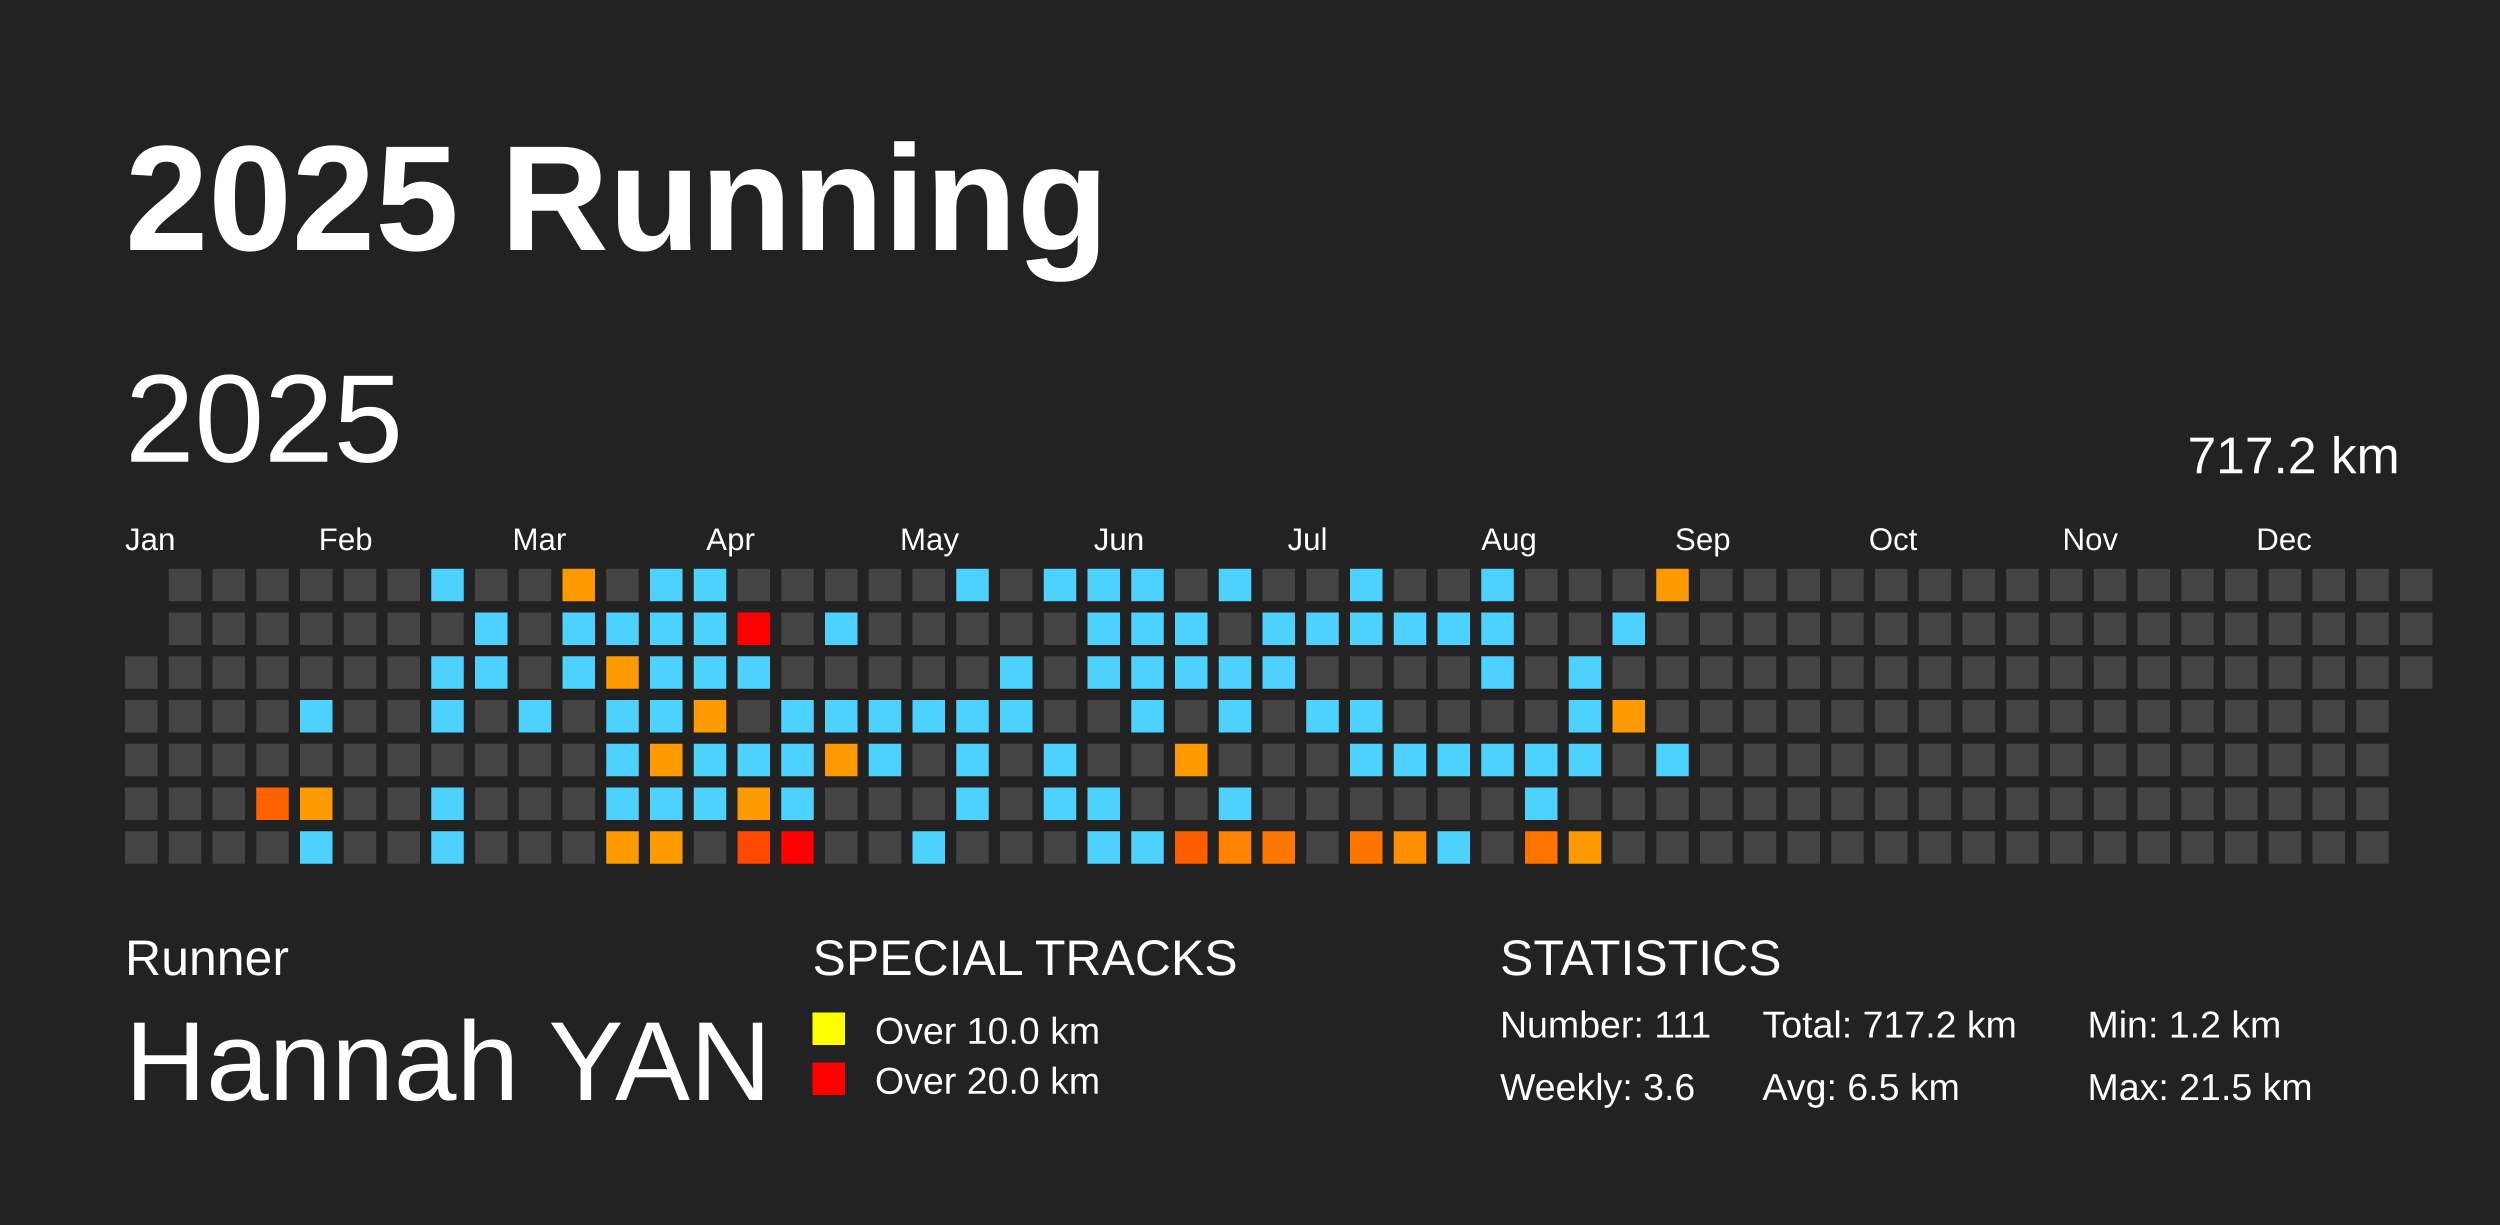
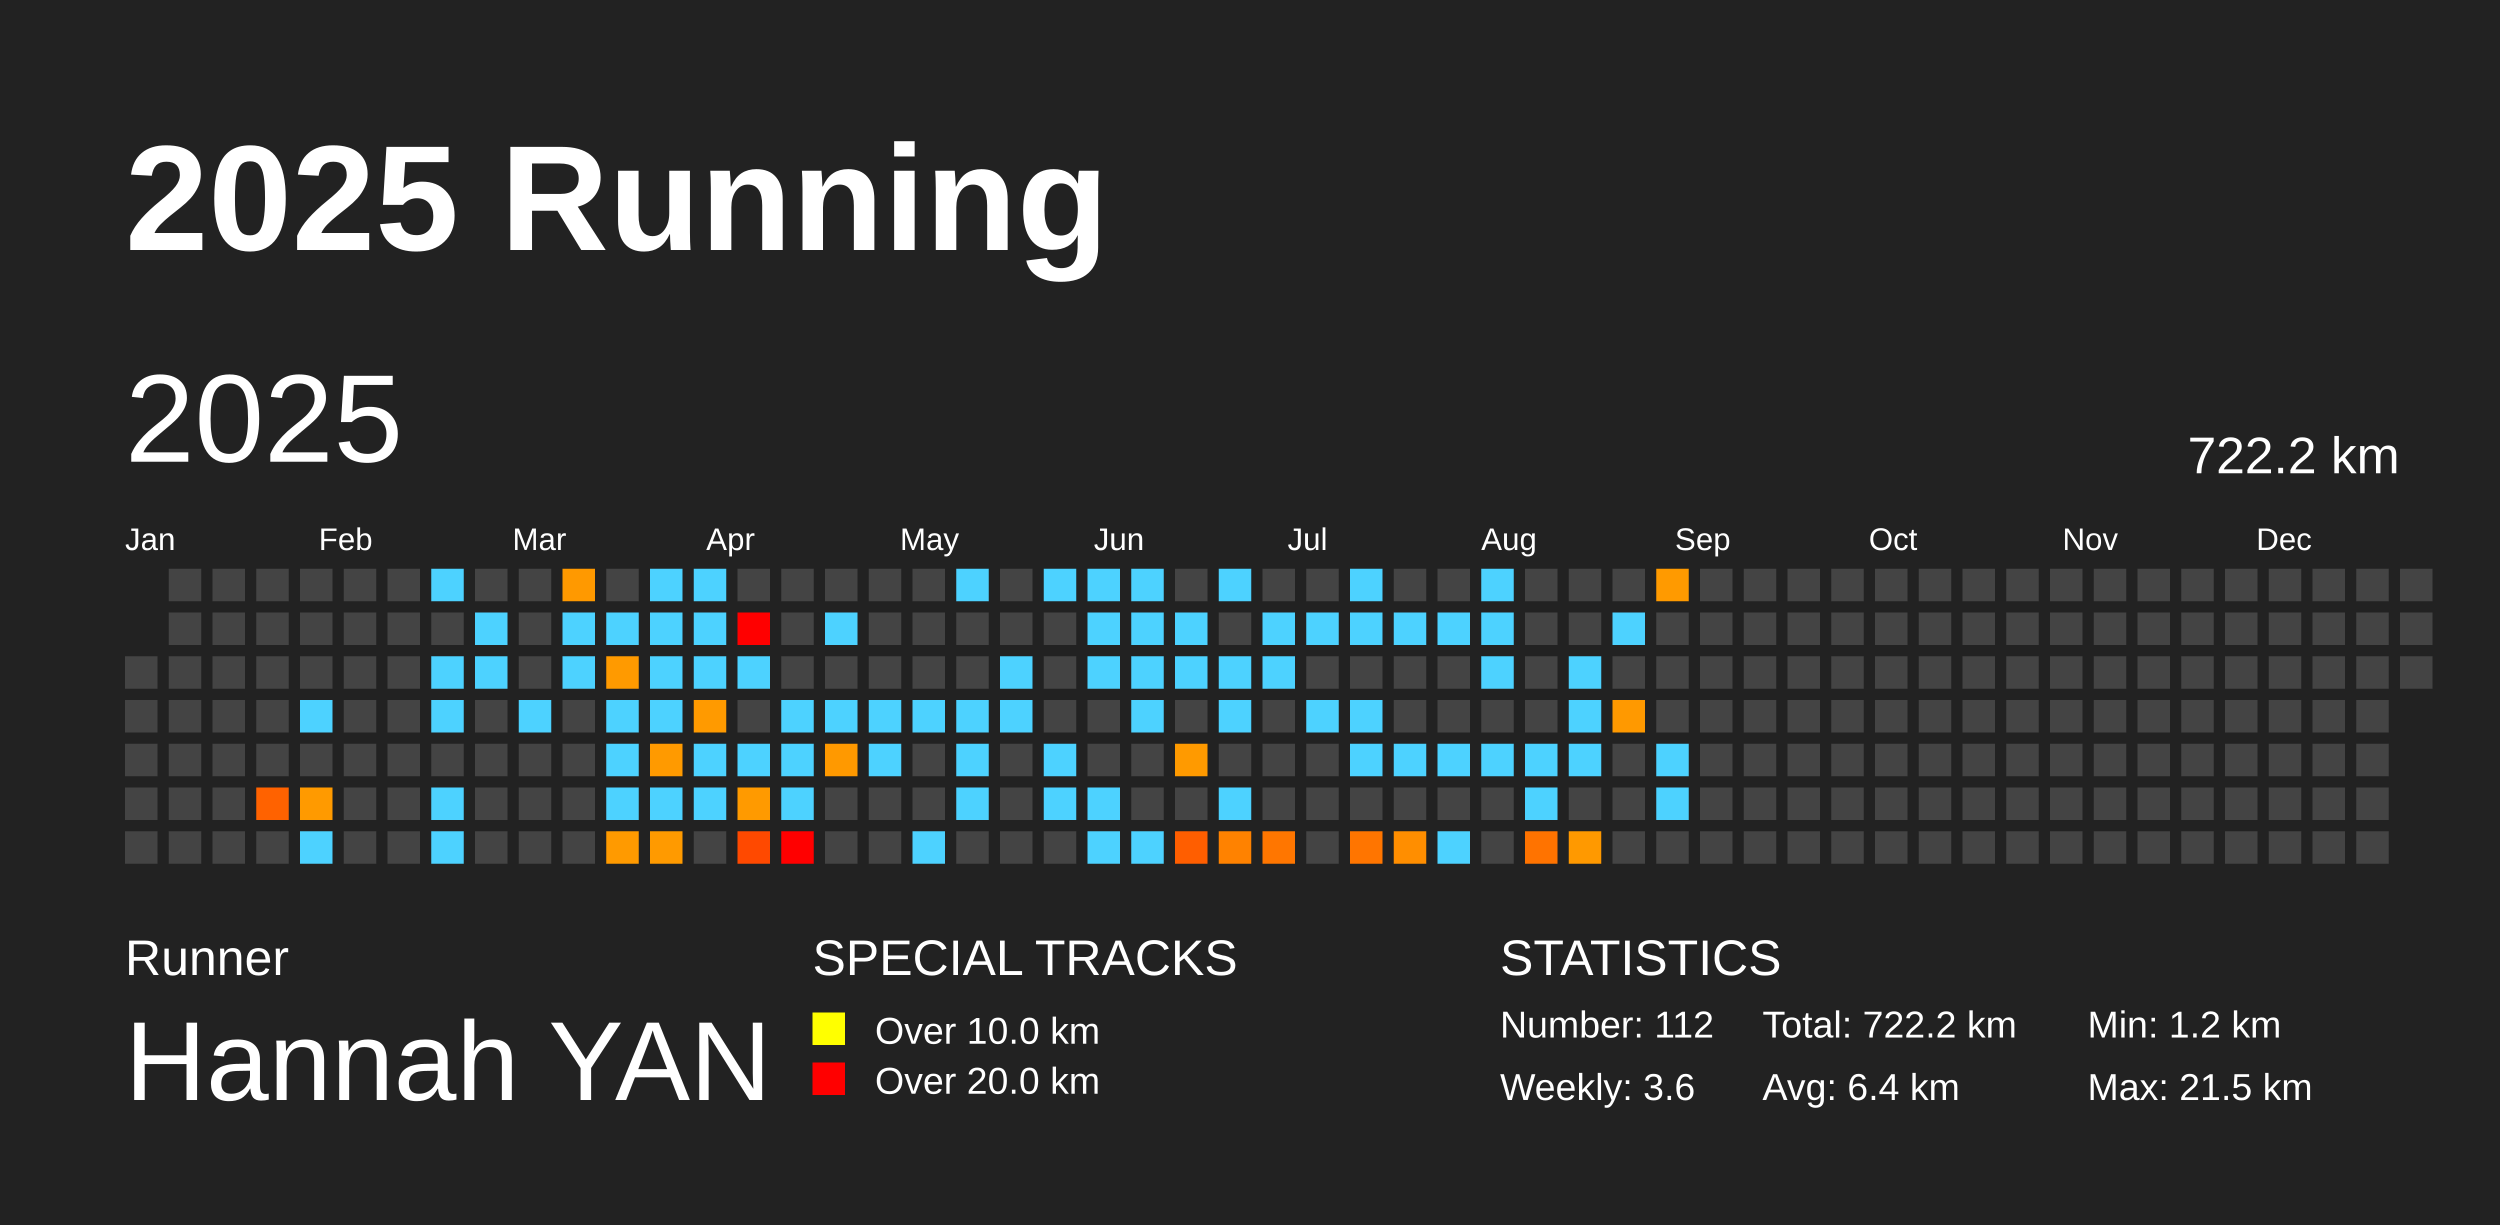
<svg xmlns="http://www.w3.org/2000/svg" baseProfile="full" height="98mm" version="1.1" viewBox="0,0,200,98" width="200mm">
  <defs />
  <rect fill="#222222" height="98" width="200" x="0" y="0" />
  <text fill="#FFFFFF" style="font-size:12px; font-family:Arial; font-weight:bold;" x="10" y="20">2025 Running</text>
  <text fill="#FFFFFF" style="font-size:4px; font-family:Arial" x="10" y="78">Runner</text>
  <text fill="#FFFFFF" style="font-size:9px; font-family:Arial" x="10" y="88">Hannah YAN</text>
  <text fill="#FFFFFF" style="font-size:4px; font-family:Arial" x="65" y="78">SPECIAL TRACKS</text>
  <rect fill="yellow" height="2.6" width="2.6" x="65" y="81" />
  <text fill="#FFFFFF" style="font-size:3px; font-family:Arial" x="70" y="83.5">Over 10.0 km</text>
  <rect fill="red" height="2.6" width="2.6" x="65" y="85" />
  <text fill="#FFFFFF" style="font-size:3px; font-family:Arial" x="70" y="87.5">Over 20.0 km</text>
  <text fill="#FFFFFF" style="font-size:4px; font-family:Arial" x="120" y="78">STATISTICS</text>
-   <text fill="#FFFFFF" style="font-size:3px; font-family:Arial" x="120" y="83">Number: 111</text>
+   <text fill="#FFFFFF" style="font-size:3px; font-family:Arial" x="120" y="83">Number: 112</text>
  <text fill="#FFFFFF" style="font-size:3px; font-family:Arial" x="120" y="88">Weekly: 3.6</text>
-   <text fill="#FFFFFF" style="font-size:3px; font-family:Arial" x="141" y="83">Total: 717.2 km</text>
-   <text fill="#FFFFFF" style="font-size:3px; font-family:Arial" x="141" y="88">Avg: 6.5 km</text>
+   <text fill="#FFFFFF" style="font-size:3px; font-family:Arial" x="141" y="83">Total: 722.2 km</text>
+   <text fill="#FFFFFF" style="font-size:3px; font-family:Arial" x="141" y="88">Avg: 6.4 km</text>
  <text fill="#FFFFFF" style="font-size:3px; font-family:Arial" x="167" y="83">Min: 1.2 km</text>
  <text fill="#FFFFFF" style="font-size:3px; font-family:Arial" x="167" y="88">Max: 21.5 km</text>
  <text dominant-baseline="hanging" fill="#FFFFFF" style="font-size:10.0px; font-family:Arial;" x="10" y="30">2025</text>
-   <text dominant-baseline="hanging" fill="#FFFFFF" style="font-size:4.125px; font-family:Arial;" x="175" y="35">717.2 km</text>
+   <text dominant-baseline="hanging" fill="#FFFFFF" style="font-size:4.125px; font-family:Arial;" x="175" y="35">722.2 km</text>
  <text fill="#FFFFFF" style="font-size:2.5px; font-family:Arial" x="10.0" y="44">Jan</text>
  <text fill="#FFFFFF" style="font-size:2.5px; font-family:Arial" x="25.5" y="44">Feb</text>
  <text fill="#FFFFFF" style="font-size:2.5px; font-family:Arial" x="41.0" y="44">Mar</text>
  <text fill="#FFFFFF" style="font-size:2.5px; font-family:Arial" x="56.5" y="44">Apr</text>
  <text fill="#FFFFFF" style="font-size:2.5px; font-family:Arial" x="72.0" y="44">May</text>
  <text fill="#FFFFFF" style="font-size:2.5px; font-family:Arial" x="87.5" y="44">Jun</text>
  <text fill="#FFFFFF" style="font-size:2.5px; font-family:Arial" x="103.0" y="44">Jul</text>
  <text fill="#FFFFFF" style="font-size:2.5px; font-family:Arial" x="118.5" y="44">Aug</text>
  <text fill="#FFFFFF" style="font-size:2.5px; font-family:Arial" x="134.0" y="44">Sep</text>
  <text fill="#FFFFFF" style="font-size:2.5px; font-family:Arial" x="149.5" y="44">Oct</text>
  <text fill="#FFFFFF" style="font-size:2.5px; font-family:Arial" x="165.0" y="44">Nov</text>
  <text fill="#FFFFFF" style="font-size:2.5px; font-family:Arial" x="180.5" y="44">Dec</text>
  <rect fill="#444444" height="2.6" width="2.6" x="10.0" y="52.5" />
  <rect fill="#444444" height="2.6" width="2.6" x="10.0" y="56.0" />
  <rect fill="#444444" height="2.6" width="2.6" x="10.0" y="59.5" />
  <rect fill="#444444" height="2.6" width="2.6" x="10.0" y="63.0" />
  <rect fill="#444444" height="2.6" width="2.6" x="10.0" y="66.5" />
  <rect fill="#444444" height="2.6" width="2.6" x="13.5" y="45.5" />
  <rect fill="#444444" height="2.6" width="2.6" x="13.5" y="49.0" />
  <rect fill="#444444" height="2.6" width="2.6" x="13.5" y="52.5" />
  <rect fill="#444444" height="2.6" width="2.6" x="13.5" y="56.0" />
  <rect fill="#444444" height="2.6" width="2.6" x="13.5" y="59.5" />
  <rect fill="#444444" height="2.6" width="2.6" x="13.5" y="63.0" />
  <rect fill="#444444" height="2.6" width="2.6" x="13.5" y="66.5" />
  <rect fill="#444444" height="2.6" width="2.6" x="17.0" y="45.5" />
  <rect fill="#444444" height="2.6" width="2.6" x="17.0" y="49.0" />
  <rect fill="#444444" height="2.6" width="2.6" x="17.0" y="52.5" />
  <rect fill="#444444" height="2.6" width="2.6" x="17.0" y="56.0" />
  <rect fill="#444444" height="2.6" width="2.6" x="17.0" y="59.5" />
  <rect fill="#444444" height="2.6" width="2.6" x="17.0" y="63.0" />
  <rect fill="#444444" height="2.6" width="2.6" x="17.0" y="66.5" />
  <rect fill="#444444" height="2.6" width="2.6" x="20.5" y="45.5" />
  <rect fill="#444444" height="2.6" width="2.6" x="20.5" y="49.0" />
  <rect fill="#444444" height="2.6" width="2.6" x="20.5" y="52.5" />
  <rect fill="#444444" height="2.6" width="2.6" x="20.5" y="56.0" />
  <rect fill="#444444" height="2.6" width="2.6" x="20.5" y="59.5" />
  <rect fill="#ff6200" height="2.6" width="2.6" x="20.5" y="63.0" />
  <rect fill="#444444" height="2.6" width="2.6" x="20.5" y="66.5" />
  <rect fill="#444444" height="2.6" width="2.6" x="24.0" y="45.5" />
  <rect fill="#444444" height="2.6" width="2.6" x="24.0" y="49.0" />
  <rect fill="#444444" height="2.6" width="2.6" x="24.0" y="52.5" />
  <rect fill="#4dd2ff" height="2.6" width="2.6" x="24.0" y="56.0" />
  <rect fill="#444444" height="2.6" width="2.6" x="24.0" y="59.5" />
  <rect fill="#ff9a00" height="2.6" width="2.6" x="24.0" y="63.0" />
  <rect fill="#4dd2ff" height="2.6" width="2.6" x="24.0" y="66.5" />
  <rect fill="#444444" height="2.6" width="2.6" x="27.5" y="45.5" />
  <rect fill="#444444" height="2.6" width="2.6" x="27.5" y="49.0" />
  <rect fill="#444444" height="2.6" width="2.6" x="27.5" y="52.5" />
  <rect fill="#444444" height="2.6" width="2.6" x="27.5" y="56.0" />
  <rect fill="#444444" height="2.6" width="2.6" x="27.5" y="59.5" />
  <rect fill="#444444" height="2.6" width="2.6" x="27.5" y="63.0" />
  <rect fill="#444444" height="2.6" width="2.6" x="27.5" y="66.5" />
  <rect fill="#444444" height="2.6" width="2.6" x="31.0" y="45.5" />
  <rect fill="#444444" height="2.6" width="2.6" x="31.0" y="49.0" />
  <rect fill="#444444" height="2.6" width="2.6" x="31.0" y="52.5" />
  <rect fill="#444444" height="2.6" width="2.6" x="31.0" y="56.0" />
  <rect fill="#444444" height="2.6" width="2.6" x="31.0" y="59.5" />
  <rect fill="#444444" height="2.6" width="2.6" x="31.0" y="63.0" />
  <rect fill="#444444" height="2.6" width="2.6" x="31.0" y="66.5" />
  <rect fill="#4dd2ff" height="2.6" width="2.6" x="34.5" y="45.5" />
  <rect fill="#444444" height="2.6" width="2.6" x="34.5" y="49.0" />
  <rect fill="#4dd2ff" height="2.6" width="2.6" x="34.5" y="52.5" />
  <rect fill="#4dd2ff" height="2.6" width="2.6" x="34.5" y="56.0" />
  <rect fill="#444444" height="2.6" width="2.6" x="34.5" y="59.5" />
  <rect fill="#4dd2ff" height="2.6" width="2.6" x="34.5" y="63.0" />
  <rect fill="#4dd2ff" height="2.6" width="2.6" x="34.5" y="66.5" />
  <rect fill="#444444" height="2.6" width="2.6" x="38.0" y="45.5" />
  <rect fill="#4dd2ff" height="2.6" width="2.6" x="38.0" y="49.0" />
  <rect fill="#4dd2ff" height="2.6" width="2.6" x="38.0" y="52.5" />
  <rect fill="#444444" height="2.6" width="2.6" x="38.0" y="56.0" />
  <rect fill="#444444" height="2.6" width="2.6" x="38.0" y="59.5" />
  <rect fill="#444444" height="2.6" width="2.6" x="38.0" y="63.0" />
  <rect fill="#444444" height="2.6" width="2.6" x="38.0" y="66.5" />
  <rect fill="#444444" height="2.6" width="2.6" x="41.5" y="45.5" />
  <rect fill="#444444" height="2.6" width="2.6" x="41.5" y="49.0" />
  <rect fill="#444444" height="2.6" width="2.6" x="41.5" y="52.5" />
  <rect fill="#4dd2ff" height="2.6" width="2.6" x="41.5" y="56.0" />
  <rect fill="#444444" height="2.6" width="2.6" x="41.5" y="59.5" />
  <rect fill="#444444" height="2.6" width="2.6" x="41.5" y="63.0" />
  <rect fill="#444444" height="2.6" width="2.6" x="41.5" y="66.5" />
  <rect fill="#ff9900" height="2.6" width="2.6" x="45.0" y="45.5" />
  <rect fill="#4dd2ff" height="2.6" width="2.6" x="45.0" y="49.0" />
  <rect fill="#4dd2ff" height="2.6" width="2.6" x="45.0" y="52.5" />
  <rect fill="#444444" height="2.6" width="2.6" x="45.0" y="56.0" />
  <rect fill="#444444" height="2.6" width="2.6" x="45.0" y="59.5" />
  <rect fill="#444444" height="2.6" width="2.6" x="45.0" y="63.0" />
  <rect fill="#444444" height="2.6" width="2.6" x="45.0" y="66.5" />
  <rect fill="#444444" height="2.6" width="2.6" x="48.5" y="45.5" />
  <rect fill="#4dd2ff" height="2.6" width="2.6" x="48.5" y="49.0" />
  <rect fill="#ff9a00" height="2.6" width="2.6" x="48.5" y="52.5" />
  <rect fill="#4dd2ff" height="2.6" width="2.6" x="48.5" y="56.0" />
  <rect fill="#4dd2ff" height="2.6" width="2.6" x="48.5" y="59.5" />
  <rect fill="#4dd2ff" height="2.6" width="2.6" x="48.5" y="63.0" />
  <rect fill="#ff9a00" height="2.6" width="2.6" x="48.5" y="66.5" />
  <rect fill="#4dd2ff" height="2.6" width="2.6" x="52.0" y="45.5" />
  <rect fill="#4dd2ff" height="2.6" width="2.6" x="52.0" y="49.0" />
  <rect fill="#4dd2ff" height="2.6" width="2.6" x="52.0" y="52.5" />
  <rect fill="#4dd2ff" height="2.6" width="2.6" x="52.0" y="56.0" />
  <rect fill="#ff9a00" height="2.6" width="2.6" x="52.0" y="59.5" />
  <rect fill="#4dd2ff" height="2.6" width="2.6" x="52.0" y="63.0" />
  <rect fill="#ff9a00" height="2.6" width="2.6" x="52.0" y="66.5" />
  <rect fill="#4dd2ff" height="2.6" width="2.6" x="55.5" y="45.5" />
  <rect fill="#4dd2ff" height="2.6" width="2.6" x="55.5" y="49.0" />
  <rect fill="#4dd2ff" height="2.6" width="2.6" x="55.5" y="52.5" />
  <rect fill="#ff9a00" height="2.6" width="2.6" x="55.5" y="56.0" />
  <rect fill="#4dd2ff" height="2.6" width="2.6" x="55.5" y="59.5" />
  <rect fill="#4dd2ff" height="2.6" width="2.6" x="55.5" y="63.0" />
  <rect fill="#444444" height="2.6" width="2.6" x="55.5" y="66.5" />
  <rect fill="#444444" height="2.6" width="2.6" x="59.0" y="45.5" />
  <rect fill="red" height="2.6" width="2.6" x="59.0" y="49.0" />
  <rect fill="#4dd2ff" height="2.6" width="2.6" x="59.0" y="52.5" />
  <rect fill="#444444" height="2.6" width="2.6" x="59.0" y="56.0" />
  <rect fill="#4dd2ff" height="2.6" width="2.6" x="59.0" y="59.5" />
  <rect fill="#ff9a00" height="2.6" width="2.6" x="59.0" y="63.0" />
  <rect fill="#ff4900" height="2.6" width="2.6" x="59.0" y="66.5" />
  <rect fill="#444444" height="2.6" width="2.6" x="62.5" y="45.5" />
  <rect fill="#444444" height="2.6" width="2.6" x="62.5" y="49.0" />
  <rect fill="#444444" height="2.6" width="2.6" x="62.5" y="52.5" />
  <rect fill="#4dd2ff" height="2.6" width="2.6" x="62.5" y="56.0" />
  <rect fill="#4dd2ff" height="2.6" width="2.6" x="62.5" y="59.5" />
  <rect fill="#4dd2ff" height="2.6" width="2.6" x="62.5" y="63.0" />
  <rect fill="red" height="2.6" width="2.6" x="62.5" y="66.5" />
  <rect fill="#444444" height="2.6" width="2.6" x="66.0" y="45.5" />
  <rect fill="#4dd2ff" height="2.6" width="2.6" x="66.0" y="49.0" />
  <rect fill="#444444" height="2.6" width="2.6" x="66.0" y="52.5" />
  <rect fill="#4dd2ff" height="2.6" width="2.6" x="66.0" y="56.0" />
  <rect fill="#ff9900" height="2.6" width="2.6" x="66.0" y="59.5" />
  <rect fill="#444444" height="2.6" width="2.6" x="66.0" y="63.0" />
  <rect fill="#444444" height="2.6" width="2.6" x="66.0" y="66.5" />
  <rect fill="#444444" height="2.6" width="2.6" x="69.5" y="45.5" />
  <rect fill="#444444" height="2.6" width="2.6" x="69.5" y="49.0" />
  <rect fill="#444444" height="2.6" width="2.6" x="69.5" y="52.5" />
  <rect fill="#4dd2ff" height="2.6" width="2.6" x="69.5" y="56.0" />
  <rect fill="#4dd2ff" height="2.6" width="2.6" x="69.5" y="59.5" />
  <rect fill="#444444" height="2.6" width="2.6" x="69.5" y="63.0" />
  <rect fill="#444444" height="2.6" width="2.6" x="69.5" y="66.5" />
  <rect fill="#444444" height="2.6" width="2.6" x="73.0" y="45.5" />
  <rect fill="#444444" height="2.6" width="2.6" x="73.0" y="49.0" />
  <rect fill="#444444" height="2.6" width="2.6" x="73.0" y="52.5" />
  <rect fill="#4dd2ff" height="2.6" width="2.6" x="73.0" y="56.0" />
  <rect fill="#444444" height="2.6" width="2.6" x="73.0" y="59.5" />
  <rect fill="#444444" height="2.6" width="2.6" x="73.0" y="63.0" />
  <rect fill="#4dd2ff" height="2.6" width="2.6" x="73.0" y="66.5" />
  <rect fill="#4dd2ff" height="2.6" width="2.6" x="76.5" y="45.5" />
  <rect fill="#444444" height="2.6" width="2.6" x="76.5" y="49.0" />
  <rect fill="#444444" height="2.6" width="2.6" x="76.5" y="52.5" />
  <rect fill="#4dd2ff" height="2.6" width="2.6" x="76.5" y="56.0" />
  <rect fill="#4dd2ff" height="2.6" width="2.6" x="76.5" y="59.5" />
  <rect fill="#4dd2ff" height="2.6" width="2.6" x="76.5" y="63.0" />
  <rect fill="#444444" height="2.6" width="2.6" x="76.5" y="66.5" />
  <rect fill="#444444" height="2.6" width="2.6" x="80.0" y="45.5" />
  <rect fill="#444444" height="2.6" width="2.6" x="80.0" y="49.0" />
  <rect fill="#4dd2ff" height="2.6" width="2.6" x="80.0" y="52.5" />
  <rect fill="#4dd2ff" height="2.6" width="2.6" x="80.0" y="56.0" />
  <rect fill="#444444" height="2.6" width="2.6" x="80.0" y="59.5" />
  <rect fill="#444444" height="2.6" width="2.6" x="80.0" y="63.0" />
  <rect fill="#444444" height="2.6" width="2.6" x="80.0" y="66.5" />
  <rect fill="#4dd2ff" height="2.6" width="2.6" x="83.5" y="45.5" />
  <rect fill="#444444" height="2.6" width="2.6" x="83.5" y="49.0" />
  <rect fill="#444444" height="2.6" width="2.6" x="83.5" y="52.5" />
  <rect fill="#444444" height="2.6" width="2.6" x="83.5" y="56.0" />
  <rect fill="#4dd2ff" height="2.6" width="2.6" x="83.5" y="59.5" />
  <rect fill="#4dd2ff" height="2.6" width="2.6" x="83.5" y="63.0" />
  <rect fill="#444444" height="2.6" width="2.6" x="83.5" y="66.5" />
  <rect fill="#4dd2ff" height="2.6" width="2.6" x="87.0" y="45.5" />
  <rect fill="#4dd2ff" height="2.6" width="2.6" x="87.0" y="49.0" />
  <rect fill="#4dd2ff" height="2.6" width="2.6" x="87.0" y="52.5" />
  <rect fill="#444444" height="2.6" width="2.6" x="87.0" y="56.0" />
  <rect fill="#444444" height="2.6" width="2.6" x="87.0" y="59.5" />
  <rect fill="#4dd2ff" height="2.6" width="2.6" x="87.0" y="63.0" />
  <rect fill="#4dd2ff" height="2.6" width="2.6" x="87.0" y="66.5" />
  <rect fill="#4dd2ff" height="2.6" width="2.6" x="90.5" y="45.5" />
  <rect fill="#4dd2ff" height="2.6" width="2.6" x="90.5" y="49.0" />
  <rect fill="#4dd2ff" height="2.6" width="2.6" x="90.5" y="52.5" />
  <rect fill="#4dd2ff" height="2.6" width="2.6" x="90.5" y="56.0" />
  <rect fill="#444444" height="2.6" width="2.6" x="90.5" y="59.5" />
  <rect fill="#444444" height="2.6" width="2.6" x="90.5" y="63.0" />
  <rect fill="#4dd2ff" height="2.6" width="2.6" x="90.5" y="66.5" />
  <rect fill="#444444" height="2.6" width="2.6" x="94.0" y="45.5" />
  <rect fill="#4dd2ff" height="2.6" width="2.6" x="94.0" y="49.0" />
  <rect fill="#4dd2ff" height="2.6" width="2.6" x="94.0" y="52.5" />
  <rect fill="#444444" height="2.6" width="2.6" x="94.0" y="56.0" />
  <rect fill="#ff9a00" height="2.6" width="2.6" x="94.0" y="59.5" />
  <rect fill="#444444" height="2.6" width="2.6" x="94.0" y="63.0" />
  <rect fill="#ff5e00" height="2.6" width="2.6" x="94.0" y="66.5" />
  <rect fill="#4dd2ff" height="2.6" width="2.6" x="97.5" y="45.5" />
  <rect fill="#444444" height="2.6" width="2.6" x="97.5" y="49.0" />
  <rect fill="#4dd2ff" height="2.6" width="2.6" x="97.5" y="52.5" />
  <rect fill="#4dd2ff" height="2.6" width="2.6" x="97.5" y="56.0" />
  <rect fill="#444444" height="2.6" width="2.6" x="97.5" y="59.5" />
  <rect fill="#4dd2ff" height="2.6" width="2.6" x="97.5" y="63.0" />
  <rect fill="#ff8200" height="2.6" width="2.6" x="97.5" y="66.5" />
  <rect fill="#444444" height="2.6" width="2.6" x="101.0" y="45.5" />
  <rect fill="#4dd2ff" height="2.6" width="2.6" x="101.0" y="49.0" />
  <rect fill="#4dd2ff" height="2.6" width="2.6" x="101.0" y="52.5" />
  <rect fill="#444444" height="2.6" width="2.6" x="101.0" y="56.0" />
  <rect fill="#444444" height="2.6" width="2.6" x="101.0" y="59.5" />
  <rect fill="#444444" height="2.6" width="2.6" x="101.0" y="63.0" />
  <rect fill="#ff7600" height="2.6" width="2.6" x="101.0" y="66.5" />
  <rect fill="#444444" height="2.6" width="2.6" x="104.5" y="45.5" />
  <rect fill="#4dd2ff" height="2.6" width="2.6" x="104.5" y="49.0" />
  <rect fill="#444444" height="2.6" width="2.6" x="104.5" y="52.5" />
  <rect fill="#4dd2ff" height="2.6" width="2.6" x="104.5" y="56.0" />
  <rect fill="#444444" height="2.6" width="2.6" x="104.5" y="59.5" />
  <rect fill="#444444" height="2.6" width="2.6" x="104.5" y="63.0" />
  <rect fill="#444444" height="2.6" width="2.6" x="104.5" y="66.5" />
  <rect fill="#4dd2ff" height="2.6" width="2.6" x="108.0" y="45.5" />
  <rect fill="#4dd2ff" height="2.6" width="2.6" x="108.0" y="49.0" />
  <rect fill="#444444" height="2.6" width="2.6" x="108.0" y="52.5" />
  <rect fill="#4dd2ff" height="2.6" width="2.6" x="108.0" y="56.0" />
  <rect fill="#4dd2ff" height="2.6" width="2.6" x="108.0" y="59.5" />
  <rect fill="#444444" height="2.6" width="2.6" x="108.0" y="63.0" />
  <rect fill="#ff7500" height="2.6" width="2.6" x="108.0" y="66.5" />
  <rect fill="#444444" height="2.6" width="2.6" x="111.5" y="45.5" />
  <rect fill="#4dd2ff" height="2.6" width="2.6" x="111.5" y="49.0" />
  <rect fill="#444444" height="2.6" width="2.6" x="111.5" y="52.5" />
  <rect fill="#444444" height="2.6" width="2.6" x="111.5" y="56.0" />
  <rect fill="#4dd2ff" height="2.6" width="2.6" x="111.5" y="59.5" />
  <rect fill="#444444" height="2.6" width="2.6" x="111.5" y="63.0" />
  <rect fill="#ff8e00" height="2.6" width="2.6" x="111.5" y="66.5" />
  <rect fill="#444444" height="2.6" width="2.6" x="115.0" y="45.5" />
  <rect fill="#4dd2ff" height="2.6" width="2.6" x="115.0" y="49.0" />
  <rect fill="#444444" height="2.6" width="2.6" x="115.0" y="52.5" />
  <rect fill="#444444" height="2.6" width="2.6" x="115.0" y="56.0" />
  <rect fill="#4dd2ff" height="2.6" width="2.6" x="115.0" y="59.5" />
  <rect fill="#444444" height="2.6" width="2.6" x="115.0" y="63.0" />
  <rect fill="#4dd2ff" height="2.6" width="2.6" x="115.0" y="66.5" />
  <rect fill="#4dd2ff" height="2.6" width="2.6" x="118.5" y="45.5" />
  <rect fill="#4dd2ff" height="2.6" width="2.6" x="118.5" y="49.0" />
  <rect fill="#4dd2ff" height="2.6" width="2.6" x="118.5" y="52.5" />
  <rect fill="#444444" height="2.6" width="2.6" x="118.5" y="56.0" />
  <rect fill="#4dd2ff" height="2.6" width="2.6" x="118.5" y="59.5" />
  <rect fill="#444444" height="2.6" width="2.6" x="118.5" y="63.0" />
  <rect fill="#444444" height="2.6" width="2.6" x="118.5" y="66.5" />
  <rect fill="#444444" height="2.6" width="2.6" x="122.0" y="45.5" />
  <rect fill="#444444" height="2.6" width="2.6" x="122.0" y="49.0" />
  <rect fill="#444444" height="2.6" width="2.6" x="122.0" y="52.5" />
  <rect fill="#444444" height="2.6" width="2.6" x="122.0" y="56.0" />
  <rect fill="#4dd2ff" height="2.6" width="2.6" x="122.0" y="59.5" />
  <rect fill="#4dd2ff" height="2.6" width="2.6" x="122.0" y="63.0" />
  <rect fill="#ff7300" height="2.6" width="2.6" x="122.0" y="66.5" />
  <rect fill="#444444" height="2.6" width="2.6" x="125.5" y="45.5" />
  <rect fill="#444444" height="2.6" width="2.6" x="125.5" y="49.0" />
  <rect fill="#4dd2ff" height="2.6" width="2.6" x="125.5" y="52.5" />
  <rect fill="#4dd2ff" height="2.6" width="2.6" x="125.5" y="56.0" />
  <rect fill="#4dd2ff" height="2.6" width="2.6" x="125.5" y="59.5" />
  <rect fill="#444444" height="2.6" width="2.6" x="125.5" y="63.0" />
  <rect fill="#ff9900" height="2.6" width="2.6" x="125.5" y="66.5" />
  <rect fill="#444444" height="2.6" width="2.6" x="129.0" y="45.5" />
  <rect fill="#4dd2ff" height="2.6" width="2.6" x="129.0" y="49.0" />
  <rect fill="#444444" height="2.6" width="2.6" x="129.0" y="52.5" />
  <rect fill="#ff9900" height="2.6" width="2.6" x="129.0" y="56.0" />
  <rect fill="#444444" height="2.6" width="2.6" x="129.0" y="59.5" />
  <rect fill="#444444" height="2.6" width="2.6" x="129.0" y="63.0" />
  <rect fill="#444444" height="2.6" width="2.6" x="129.0" y="66.5" />
  <rect fill="#ff9a00" height="2.6" width="2.6" x="132.5" y="45.5" />
  <rect fill="#444444" height="2.6" width="2.6" x="132.5" y="49.0" />
  <rect fill="#444444" height="2.6" width="2.6" x="132.5" y="52.5" />
  <rect fill="#444444" height="2.6" width="2.6" x="132.5" y="56.0" />
  <rect fill="#4dd2ff" height="2.6" width="2.6" x="132.5" y="59.5" />
-   <rect fill="#444444" height="2.6" width="2.6" x="132.5" y="63.0" />
+   <rect fill="#4dd2ff" height="2.6" width="2.6" x="132.5" y="63.0" />
  <rect fill="#444444" height="2.6" width="2.6" x="132.5" y="66.5" />
  <rect fill="#444444" height="2.6" width="2.6" x="136.0" y="45.5" />
  <rect fill="#444444" height="2.6" width="2.6" x="136.0" y="49.0" />
  <rect fill="#444444" height="2.6" width="2.6" x="136.0" y="52.5" />
  <rect fill="#444444" height="2.6" width="2.6" x="136.0" y="56.0" />
  <rect fill="#444444" height="2.6" width="2.6" x="136.0" y="59.5" />
  <rect fill="#444444" height="2.6" width="2.6" x="136.0" y="63.0" />
  <rect fill="#444444" height="2.6" width="2.6" x="136.0" y="66.5" />
  <rect fill="#444444" height="2.6" width="2.6" x="139.5" y="45.5" />
  <rect fill="#444444" height="2.6" width="2.6" x="139.5" y="49.0" />
  <rect fill="#444444" height="2.6" width="2.6" x="139.5" y="52.5" />
  <rect fill="#444444" height="2.6" width="2.6" x="139.5" y="56.0" />
  <rect fill="#444444" height="2.6" width="2.6" x="139.5" y="59.5" />
  <rect fill="#444444" height="2.6" width="2.6" x="139.5" y="63.0" />
  <rect fill="#444444" height="2.6" width="2.6" x="139.5" y="66.5" />
  <rect fill="#444444" height="2.6" width="2.6" x="143.0" y="45.5" />
  <rect fill="#444444" height="2.6" width="2.6" x="143.0" y="49.0" />
  <rect fill="#444444" height="2.6" width="2.6" x="143.0" y="52.5" />
  <rect fill="#444444" height="2.6" width="2.6" x="143.0" y="56.0" />
  <rect fill="#444444" height="2.6" width="2.6" x="143.0" y="59.5" />
  <rect fill="#444444" height="2.6" width="2.6" x="143.0" y="63.0" />
  <rect fill="#444444" height="2.6" width="2.6" x="143.0" y="66.5" />
  <rect fill="#444444" height="2.6" width="2.6" x="146.5" y="45.5" />
  <rect fill="#444444" height="2.6" width="2.6" x="146.5" y="49.0" />
  <rect fill="#444444" height="2.6" width="2.6" x="146.5" y="52.5" />
  <rect fill="#444444" height="2.6" width="2.6" x="146.5" y="56.0" />
  <rect fill="#444444" height="2.6" width="2.6" x="146.5" y="59.5" />
  <rect fill="#444444" height="2.6" width="2.6" x="146.5" y="63.0" />
  <rect fill="#444444" height="2.6" width="2.6" x="146.5" y="66.5" />
  <rect fill="#444444" height="2.6" width="2.6" x="150.0" y="45.5" />
  <rect fill="#444444" height="2.6" width="2.6" x="150.0" y="49.0" />
  <rect fill="#444444" height="2.6" width="2.6" x="150.0" y="52.5" />
  <rect fill="#444444" height="2.6" width="2.6" x="150.0" y="56.0" />
  <rect fill="#444444" height="2.6" width="2.6" x="150.0" y="59.5" />
  <rect fill="#444444" height="2.6" width="2.6" x="150.0" y="63.0" />
  <rect fill="#444444" height="2.6" width="2.6" x="150.0" y="66.5" />
  <rect fill="#444444" height="2.6" width="2.6" x="153.5" y="45.5" />
  <rect fill="#444444" height="2.6" width="2.6" x="153.5" y="49.0" />
  <rect fill="#444444" height="2.6" width="2.6" x="153.5" y="52.5" />
  <rect fill="#444444" height="2.6" width="2.6" x="153.5" y="56.0" />
  <rect fill="#444444" height="2.6" width="2.6" x="153.5" y="59.5" />
  <rect fill="#444444" height="2.6" width="2.6" x="153.5" y="63.0" />
  <rect fill="#444444" height="2.6" width="2.6" x="153.5" y="66.5" />
  <rect fill="#444444" height="2.6" width="2.6" x="157.0" y="45.5" />
  <rect fill="#444444" height="2.6" width="2.6" x="157.0" y="49.0" />
  <rect fill="#444444" height="2.6" width="2.6" x="157.0" y="52.5" />
  <rect fill="#444444" height="2.6" width="2.6" x="157.0" y="56.0" />
  <rect fill="#444444" height="2.6" width="2.6" x="157.0" y="59.5" />
  <rect fill="#444444" height="2.6" width="2.6" x="157.0" y="63.0" />
  <rect fill="#444444" height="2.6" width="2.6" x="157.0" y="66.5" />
  <rect fill="#444444" height="2.6" width="2.6" x="160.5" y="45.5" />
  <rect fill="#444444" height="2.6" width="2.6" x="160.5" y="49.0" />
  <rect fill="#444444" height="2.6" width="2.6" x="160.5" y="52.5" />
  <rect fill="#444444" height="2.6" width="2.6" x="160.5" y="56.0" />
  <rect fill="#444444" height="2.6" width="2.6" x="160.5" y="59.5" />
  <rect fill="#444444" height="2.6" width="2.6" x="160.5" y="63.0" />
  <rect fill="#444444" height="2.6" width="2.6" x="160.5" y="66.5" />
  <rect fill="#444444" height="2.6" width="2.6" x="164.0" y="45.5" />
  <rect fill="#444444" height="2.6" width="2.6" x="164.0" y="49.0" />
  <rect fill="#444444" height="2.6" width="2.6" x="164.0" y="52.5" />
  <rect fill="#444444" height="2.6" width="2.6" x="164.0" y="56.0" />
  <rect fill="#444444" height="2.6" width="2.6" x="164.0" y="59.5" />
  <rect fill="#444444" height="2.6" width="2.6" x="164.0" y="63.0" />
  <rect fill="#444444" height="2.6" width="2.6" x="164.0" y="66.5" />
  <rect fill="#444444" height="2.6" width="2.6" x="167.5" y="45.5" />
  <rect fill="#444444" height="2.6" width="2.6" x="167.5" y="49.0" />
  <rect fill="#444444" height="2.6" width="2.6" x="167.5" y="52.5" />
  <rect fill="#444444" height="2.6" width="2.6" x="167.5" y="56.0" />
  <rect fill="#444444" height="2.6" width="2.6" x="167.5" y="59.5" />
  <rect fill="#444444" height="2.6" width="2.6" x="167.5" y="63.0" />
  <rect fill="#444444" height="2.6" width="2.6" x="167.5" y="66.5" />
  <rect fill="#444444" height="2.6" width="2.6" x="171.0" y="45.5" />
  <rect fill="#444444" height="2.6" width="2.6" x="171.0" y="49.0" />
  <rect fill="#444444" height="2.6" width="2.6" x="171.0" y="52.5" />
  <rect fill="#444444" height="2.6" width="2.6" x="171.0" y="56.0" />
  <rect fill="#444444" height="2.6" width="2.6" x="171.0" y="59.5" />
  <rect fill="#444444" height="2.6" width="2.6" x="171.0" y="63.0" />
  <rect fill="#444444" height="2.6" width="2.6" x="171.0" y="66.5" />
  <rect fill="#444444" height="2.6" width="2.6" x="174.5" y="45.5" />
  <rect fill="#444444" height="2.6" width="2.6" x="174.5" y="49.0" />
  <rect fill="#444444" height="2.6" width="2.6" x="174.5" y="52.5" />
  <rect fill="#444444" height="2.6" width="2.6" x="174.5" y="56.0" />
  <rect fill="#444444" height="2.6" width="2.6" x="174.5" y="59.5" />
  <rect fill="#444444" height="2.6" width="2.6" x="174.5" y="63.0" />
  <rect fill="#444444" height="2.6" width="2.6" x="174.5" y="66.5" />
  <rect fill="#444444" height="2.6" width="2.6" x="178.0" y="45.5" />
  <rect fill="#444444" height="2.6" width="2.6" x="178.0" y="49.0" />
  <rect fill="#444444" height="2.6" width="2.6" x="178.0" y="52.5" />
  <rect fill="#444444" height="2.6" width="2.6" x="178.0" y="56.0" />
  <rect fill="#444444" height="2.6" width="2.6" x="178.0" y="59.5" />
  <rect fill="#444444" height="2.6" width="2.6" x="178.0" y="63.0" />
  <rect fill="#444444" height="2.6" width="2.6" x="178.0" y="66.5" />
  <rect fill="#444444" height="2.6" width="2.6" x="181.5" y="45.5" />
  <rect fill="#444444" height="2.6" width="2.6" x="181.5" y="49.0" />
  <rect fill="#444444" height="2.6" width="2.6" x="181.5" y="52.5" />
  <rect fill="#444444" height="2.6" width="2.6" x="181.5" y="56.0" />
  <rect fill="#444444" height="2.6" width="2.6" x="181.5" y="59.5" />
  <rect fill="#444444" height="2.6" width="2.6" x="181.5" y="63.0" />
  <rect fill="#444444" height="2.6" width="2.6" x="181.5" y="66.5" />
  <rect fill="#444444" height="2.6" width="2.6" x="185.0" y="45.5" />
  <rect fill="#444444" height="2.6" width="2.6" x="185.0" y="49.0" />
  <rect fill="#444444" height="2.6" width="2.6" x="185.0" y="52.5" />
  <rect fill="#444444" height="2.6" width="2.6" x="185.0" y="56.0" />
  <rect fill="#444444" height="2.6" width="2.6" x="185.0" y="59.5" />
  <rect fill="#444444" height="2.6" width="2.6" x="185.0" y="63.0" />
  <rect fill="#444444" height="2.6" width="2.6" x="185.0" y="66.5" />
  <rect fill="#444444" height="2.6" width="2.6" x="188.5" y="45.5" />
  <rect fill="#444444" height="2.6" width="2.6" x="188.5" y="49.0" />
  <rect fill="#444444" height="2.6" width="2.6" x="188.5" y="52.5" />
  <rect fill="#444444" height="2.6" width="2.6" x="188.5" y="56.0" />
  <rect fill="#444444" height="2.6" width="2.6" x="188.5" y="59.5" />
  <rect fill="#444444" height="2.6" width="2.6" x="188.5" y="63.0" />
  <rect fill="#444444" height="2.6" width="2.6" x="188.5" y="66.5" />
  <rect fill="#444444" height="2.6" width="2.6" x="192.0" y="45.5" />
  <rect fill="#444444" height="2.6" width="2.6" x="192.0" y="49.0" />
  <rect fill="#444444" height="2.6" width="2.6" x="192.0" y="52.5" />
</svg>
